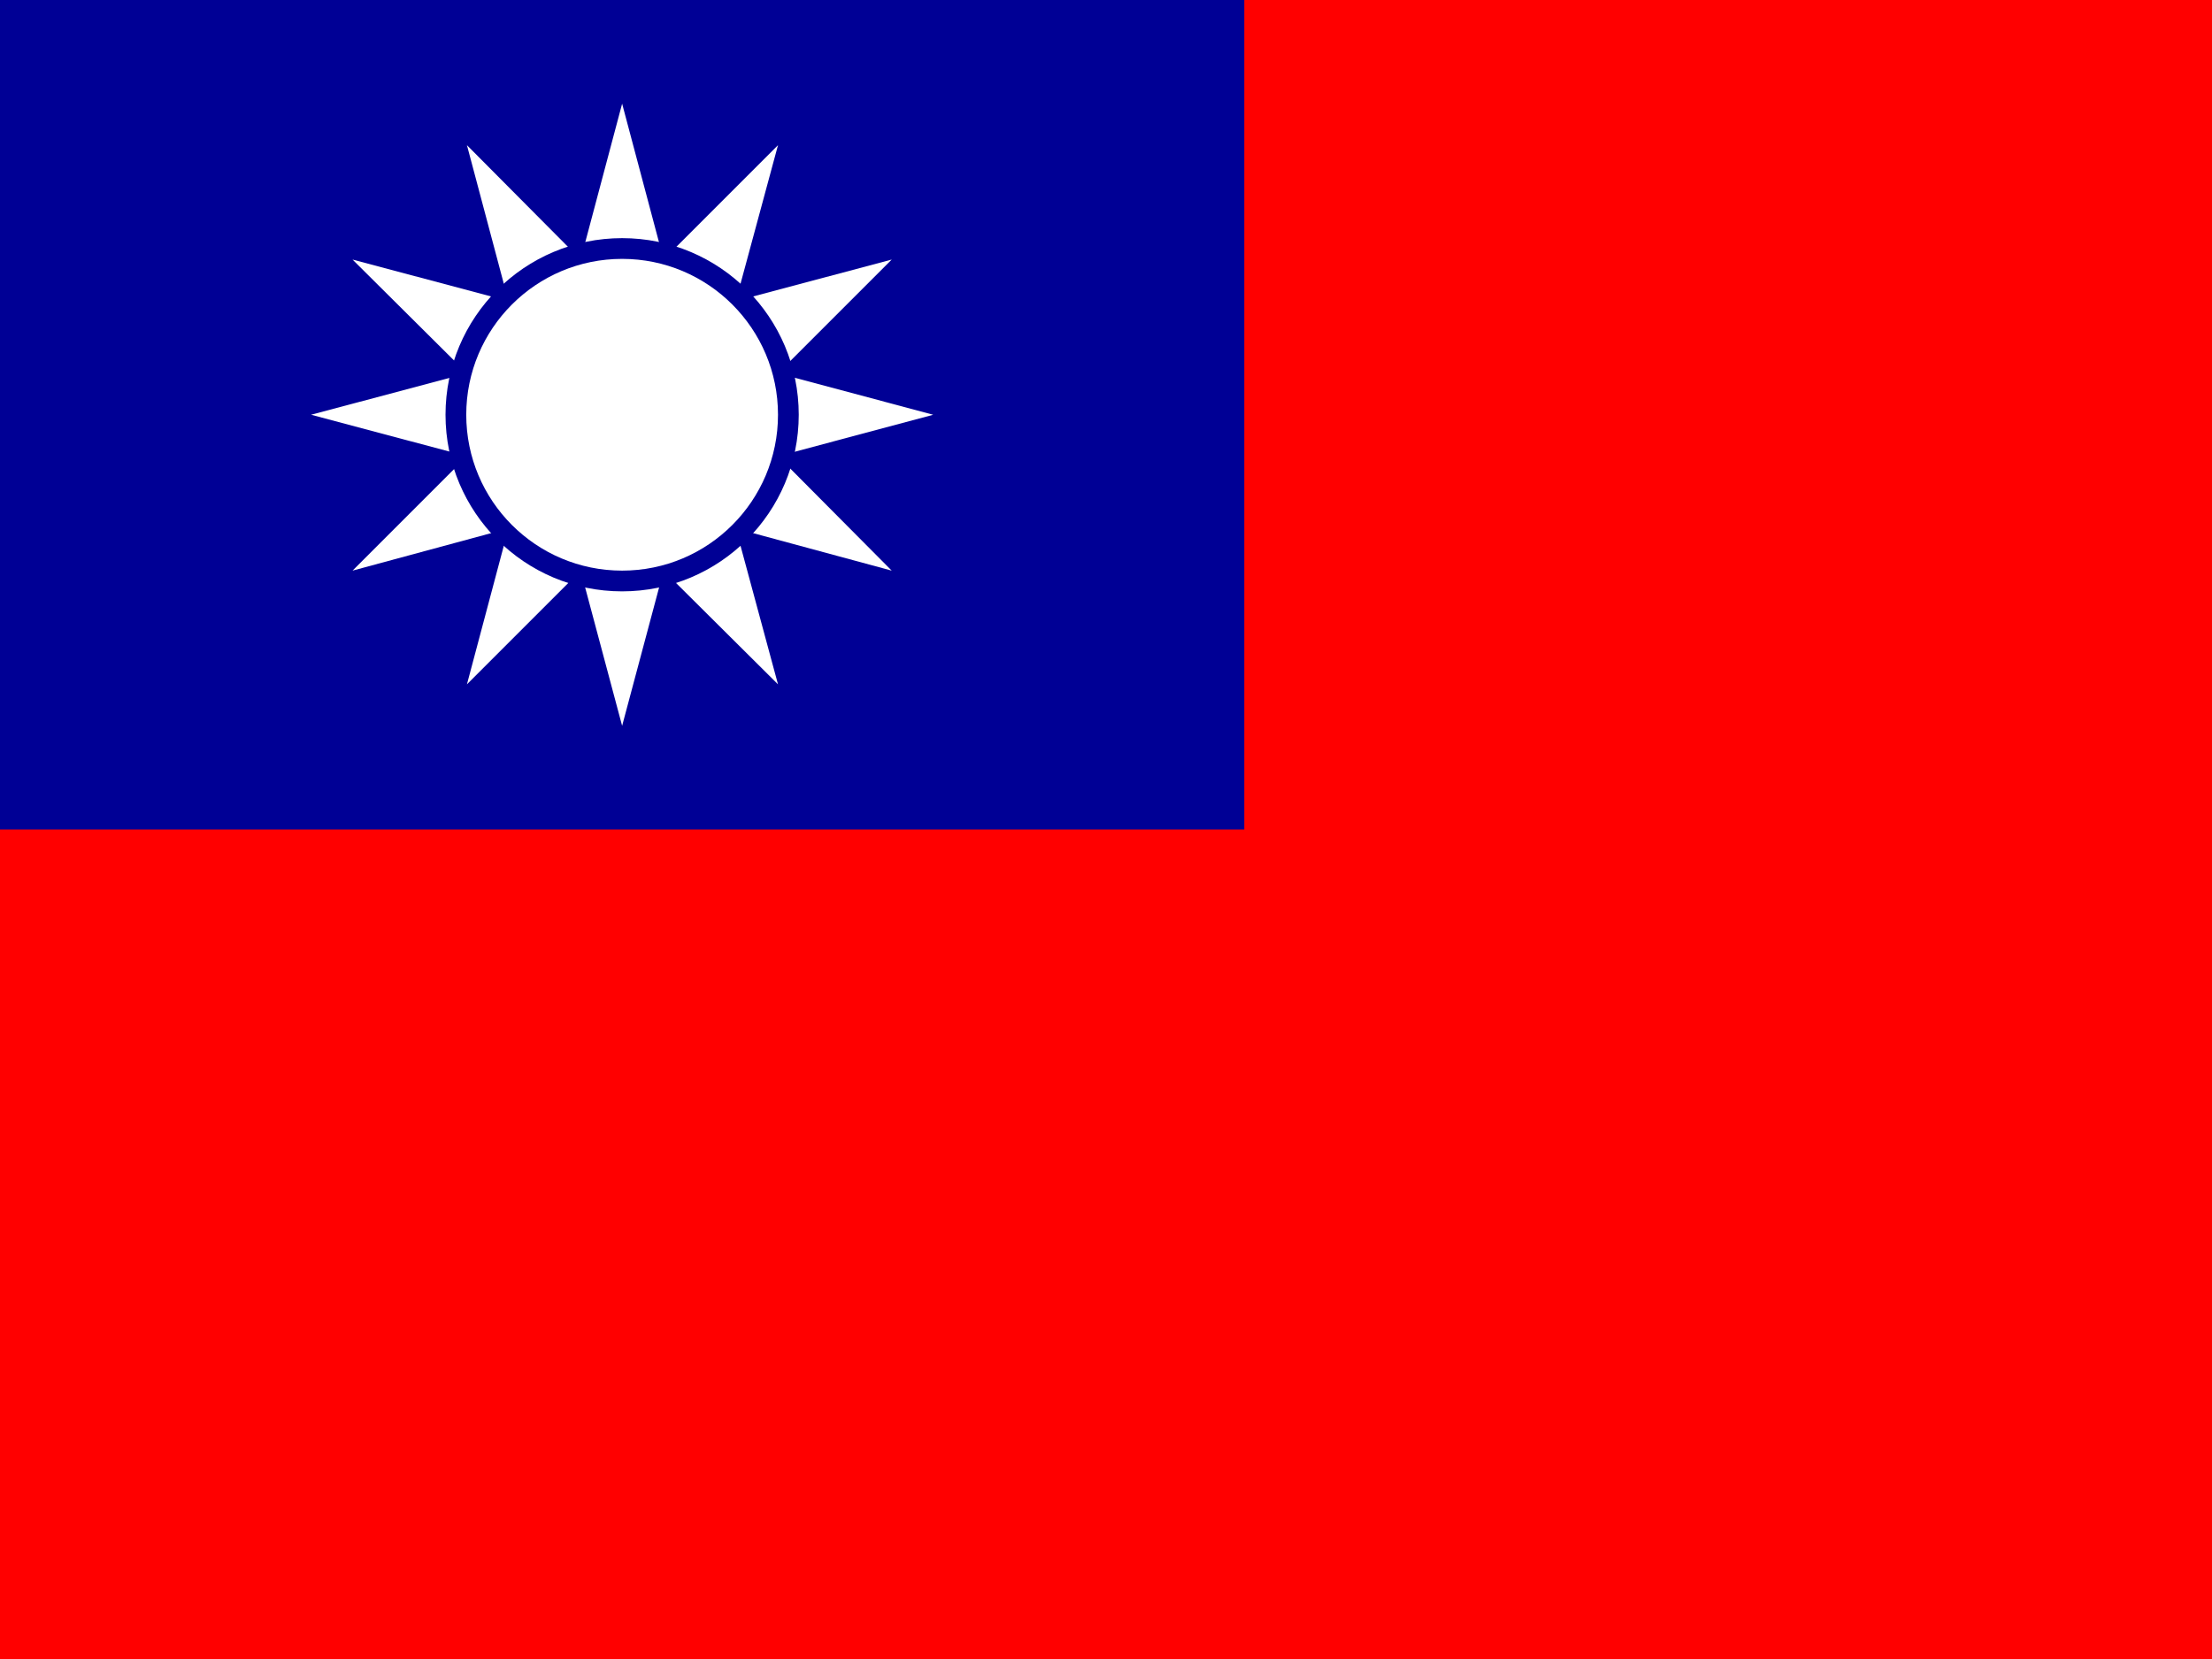
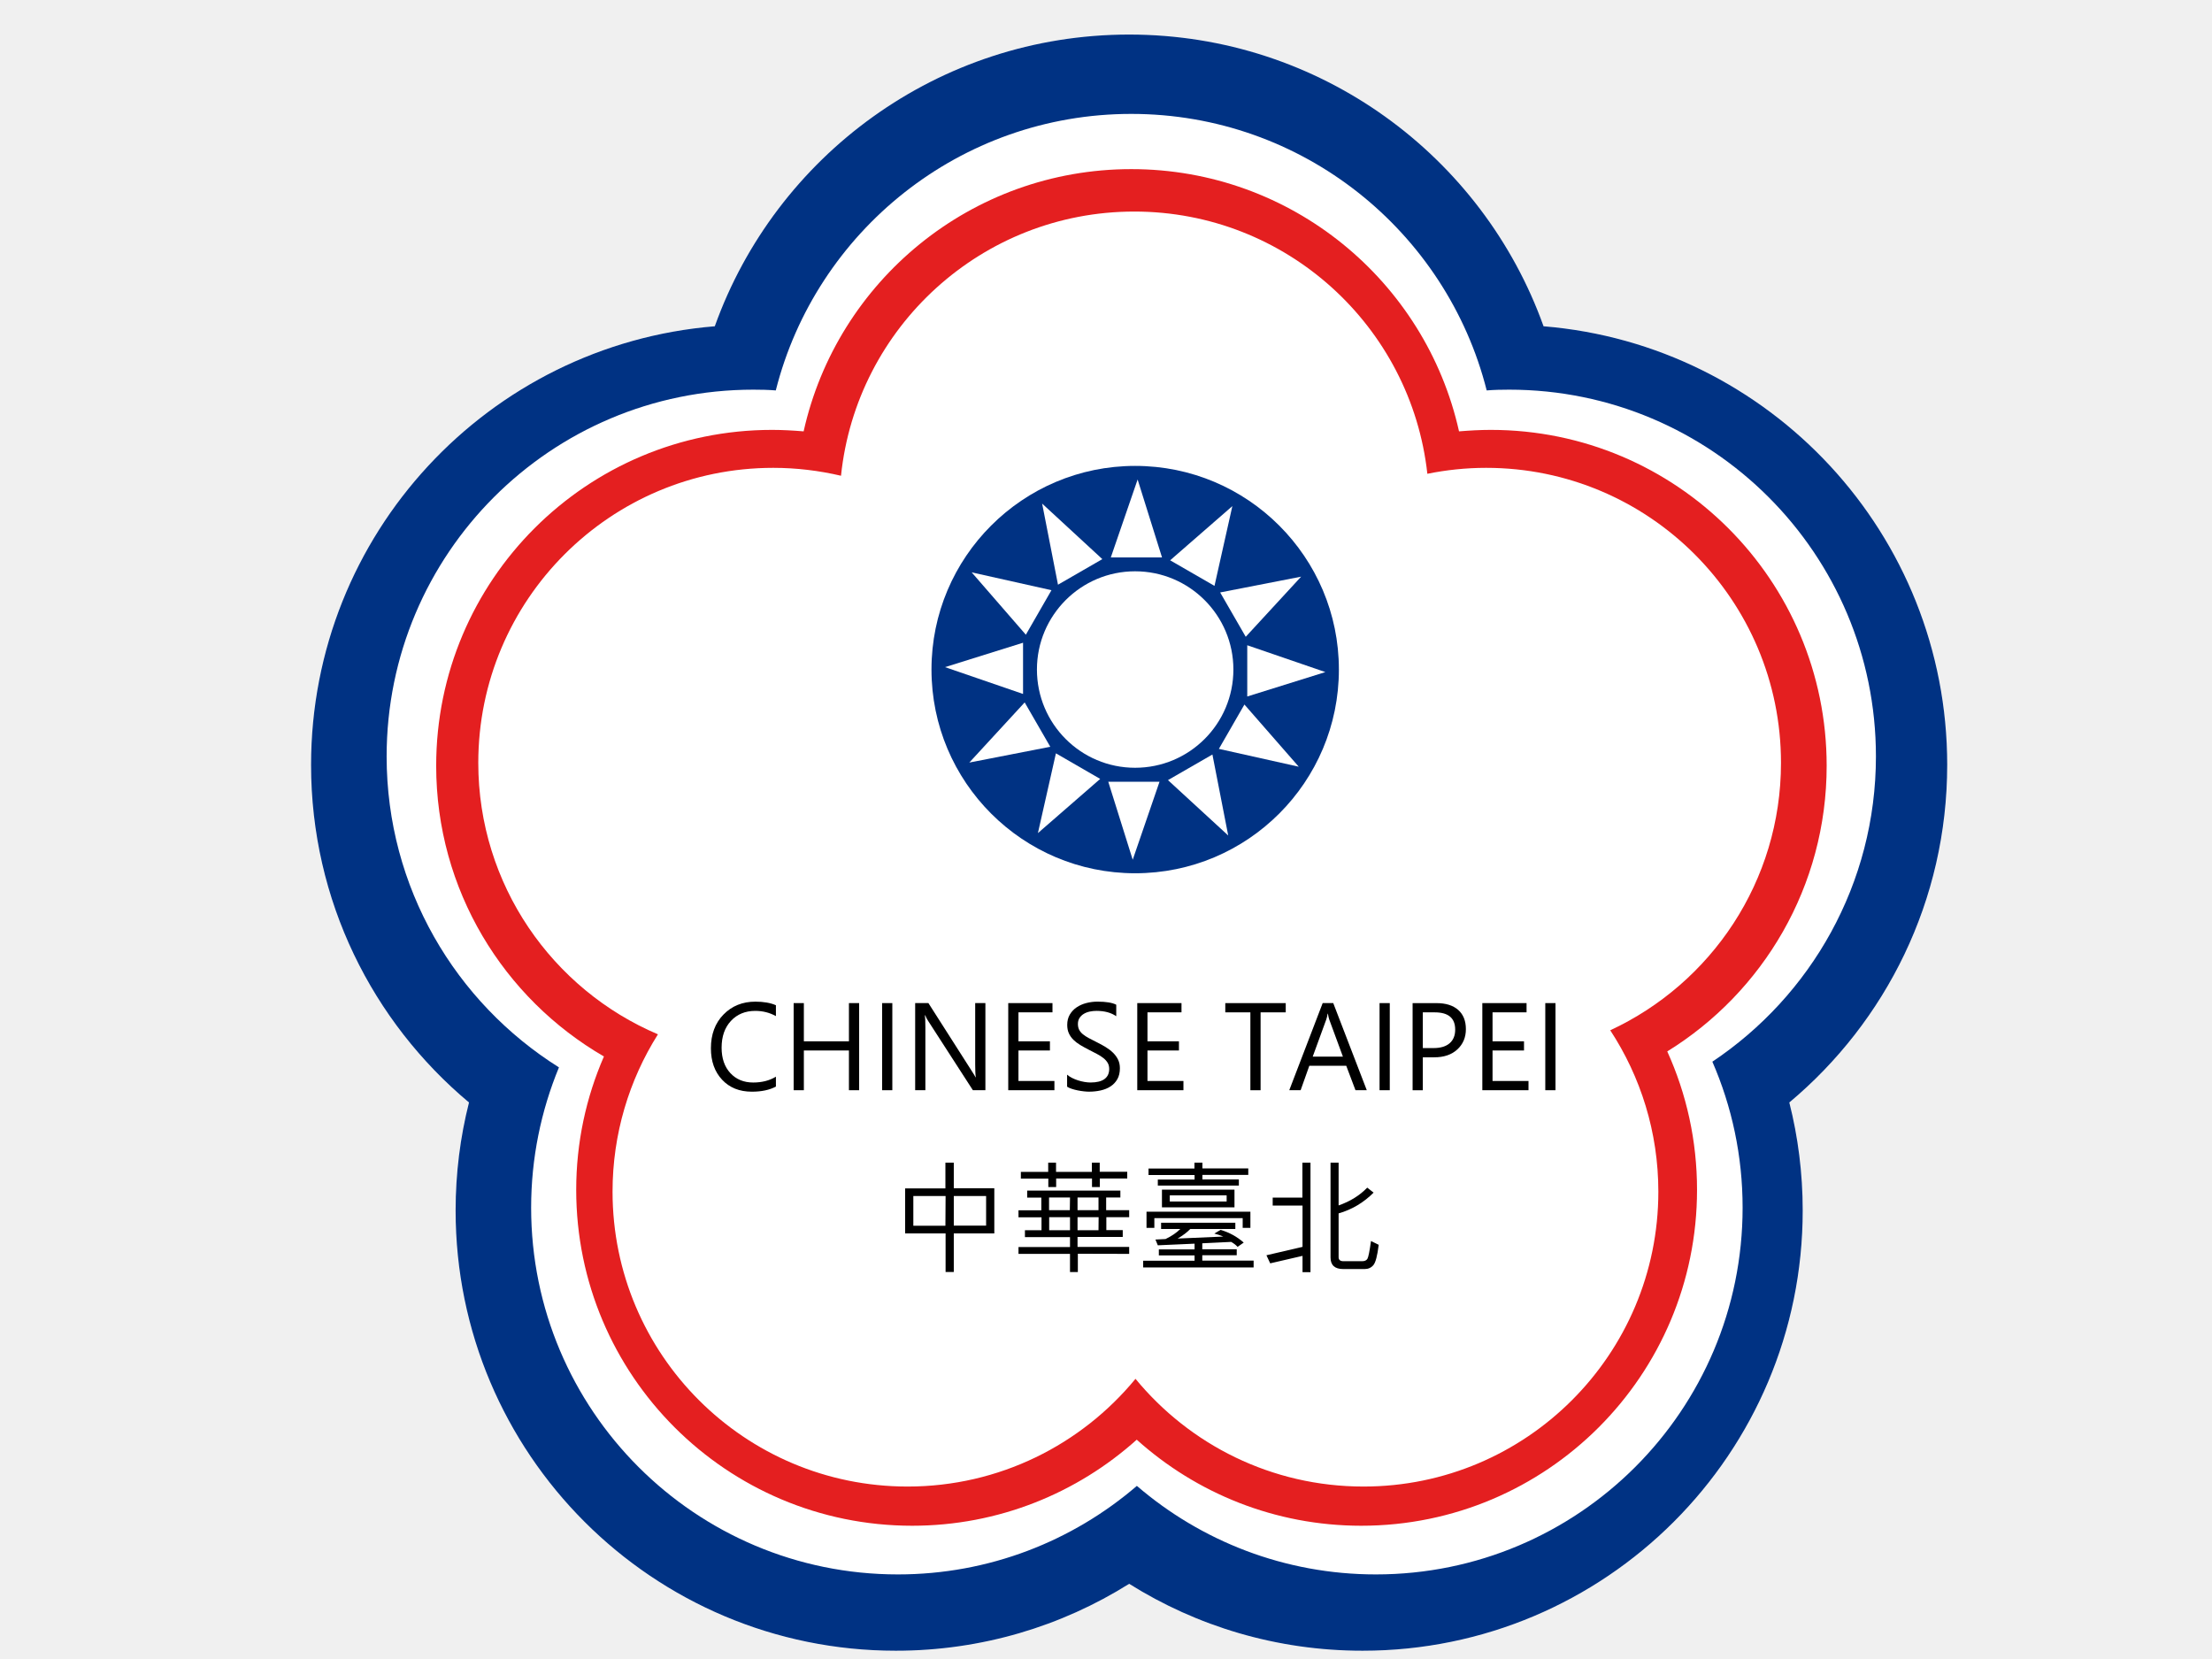
- <svg xmlns="http://www.w3.org/2000/svg" id="flag-icon-css-tw" viewBox="0 0 640 480">
-   <clipPath id="tw-a">
-     <path d="M0 0h640v480H0z" />
-   </clipPath>
-   <g clip-path="url(#tw-a)">
-     <path fill="red" d="M0 0h720v480H0z" />
-     <path fill="#000095" d="M0 0h360v240H0z" />
-     <g fill="#fff">
-       <path d="M154 126.9l-2.5 9.6 9.4 2.6-1.8-7.1zM200.9 132l-1.8 7.1 9.4-2.6-2.5-9.6zM159.1 108l-5.1 5.1 1.9 6.9z" />
-       <path d="M155.9 120l-1.9 6.9 5.1 5.1z" />
-       <path d="M154 113.1l-6.9 6.9 6.9 6.9 1.9-6.9zM168 140.9l5.1 5.1 6.9-1.9zM186.9 146l9.6 2.5 2.6-9.4-7.1 1.8z" />
-       <path d="M192 140.9l7.1-1.8 1.8-7.1zM160.9 139.1l2.6 9.4 9.6-2.5-5.1-5.1zM180 144.1l6.9 1.9 5.1-5.1z" />
-       <path d="M173.1 146l6.9 6.9 6.9-6.9-6.9-1.9zM160.9 100.9l-9.4 2.6 2.5 9.6 5.1-5.1zM159.1 132l1.8 7.1 7.1 1.8zM204.1 120l1.9-6.9-5.1-5.1z" />
-       <path d="M168 99.1l-7.1 1.8-1.8 7.1zM200.9 108l-1.8-7.1-7.1-1.8zM206 126.9l6.9-6.9-6.9-6.9-1.9 6.9z" />
-       <path d="M200.9 108l-8.9-8.9-12-3.2-12 3.2-8.9 8.9-3.2 12 3.2 12 8.9 8.9 12 3.2 12-3.2 8.9-8.9 3.2-12z" />
-       <path d="M200.9 132l5.1-5.1-1.9-6.9zM206 113.1l2.5-9.6-9.4-2.6 1.8 7.1zM199.1 100.9l-2.6-9.4-9.6 2.5 5.1 5.1zM173.1 94l-9.6-2.5-2.6 9.4 7.1-1.8z" />
-       <path d="M180 95.9l-6.9-1.9-5.1 5.1z" />
-       <path d="M186.9 94l-6.9-6.9-6.9 6.9 6.9 1.9z" />
-       <path d="M192 99.1l-5.1-5.1-6.9 1.9zM173.1 146l-9.6 2.5 4.5 16.6 12-12.2zM168 165.1l12 44.9 12-44.9-12-12.2zM160.9 139.1l-9.4-2.6-4.4 16.4 16.4-4.4z" />
-       <path d="M147.1 152.9l-12 45.1 32.9-32.9-4.5-16.6zM135.1 132L102 165.1l45.1-12.2 4.4-16.4z" />
-       <path d="M154 126.9l-6.9-6.9-12 12 16.4 4.5zM154 113.1l-2.5-9.6-16.4 4.5 12 12z" />
-       <path d="M135.1 108L90 120l45.1 12 12-12zM225.1 132l-16.6 4.5 4.4 16.4 45.1 12.2z" />
-       <path d="M199.1 139.1l-2.6 9.4 16.4 4.4-4.4-16.4zM186.9 146l-6.9 6.9 12 12.2 4.5-16.6zM206 126.9l2.5 9.6 16.6-4.5-12.2-12z" />
-       <path d="M192 165.1l33.1 32.9-12.2-45.1-16.4-4.4zM199.1 100.9l9.4 2.6 4.4-16.4-16.4 4.4z" />
-       <path d="M225.1 108L258 75.1l-45.1 12-4.4 16.4zM212.9 87.1L225.1 42 192 75.1l4.5 16.4zM225.1 132l44.9-12-44.9-12-12.2 12z" />
-       <path d="M206 113.1l6.9 6.9 12.2-12-16.6-4.5zM168 75.1L135.1 42l12 45.1 16.4 4.4z" />
-       <path d="M160.9 100.9l2.6-9.4-16.4-4.4 4.4 16.4z" />
-       <path d="M147.1 87.1l-45.1-12 33.1 32.9 16.4-4.5zM186.9 94l9.6-2.5-4.5-16.4-12 12z" />
-       <path d="M192 75.1L180 30l-12 45.1 12 12z" />
-       <path d="M173.1 94l6.9-6.9-12-12-4.5 16.4z" />
+ <svg xmlns="http://www.w3.org/2000/svg" width="640" height="480" xml:space="preserve" version="1.1">
+   <g>
+     <path id="svg_1" fill-rule="evenodd" fill="#ffffff" d="m563.39,221.32c0,-66.792 -51.373,-121.57 -116.79,-126.92c-17.61,-49.223 -64.67,-84.403 -119.9,-84.403c-55.257,0 -102.28,35.181 -119.89,84.403c-65.415,5.346 -116.81,60.123 -116.81,126.92c0,39.217 17.776,74.315 45.695,97.659c-2.536,9.991 -3.873,20.492 -3.873,31.267c0,70.334 57.009,127.36 127.36,127.36c24.805,0 47.955,-7.083 67.522,-19.36c19.568,12.277 42.691,19.36 67.536,19.36c70.32,0 127.34,-57.022 127.34,-127.36c0,-10.774 -1.339,-21.275 -3.874,-31.267c27.906,-23.344 45.681,-58.441 45.681,-97.659l0.003,0z" />
+     <path id="svg_2" fill-rule="evenodd" fill="#003283" d="m328.43,134.8c-32.534,0 -58.923,26.402 -58.923,58.91c0,32.562 26.389,58.952 58.923,58.952c32.563,0 58.952,-26.39 58.952,-58.952c0,-32.508 -26.389,-58.91 -58.952,-58.91zm-0.014,87.339c-15.682,0 -28.4,-12.707 -28.4,-28.43c0,-15.668 12.719,-28.415 28.4,-28.415c15.71,0 28.442,12.746 28.442,28.415c0.001,15.723 -12.732,28.43 -28.442,28.43z" />
+     <path id="svg_3" fill-rule="evenodd" fill="#003283" d="m563.39,221.32c0,-66.792 -51.373,-121.57 -116.79,-126.92c-17.61,-49.223 -64.67,-84.403 -119.9,-84.403c-55.257,0 -102.28,35.181 -119.89,84.403c-65.415,5.346 -116.81,60.123 -116.81,126.92c0,39.217 17.776,74.315 45.695,97.659c-2.536,9.991 -3.873,20.492 -3.873,31.267c0,70.334 57.009,127.36 127.36,127.36c24.805,0 47.955,-7.083 67.522,-19.36c19.568,12.277 42.691,19.36 67.536,19.36c70.32,0 127.34,-57.022 127.34,-127.36c0,-10.774 -1.339,-21.275 -3.874,-31.267c27.906,-23.344 45.681,-58.441 45.681,-97.659l0.003,0zm-67.949,85.864c5.637,12.953 8.75,27.215 8.75,42.234c0,58.621 -47.5,106.11 -106.11,106.11c-26.403,0 -50.587,-9.66 -69.149,-25.617c-18.575,15.957 -42.732,25.617 -69.148,25.617c-58.621,0 -106.11,-47.487 -106.11,-106.11c0,-14.371 2.88,-28.069 8.048,-40.594c-29.931,-18.784 -49.857,-52.035 -49.857,-89.972c0,-58.607 47.486,-106.11 106.09,-106.11c2.205,0 4.354,0.042 6.504,0.221c11.629,-45.985 53.273,-80.007 102.85,-80.007c49.566,0 91.21,34.022 102.84,80.007c2.149,-0.179 4.342,-0.221 6.505,-0.221c58.607,0 106.11,47.5 106.11,106.11c0,36.821 -18.823,69.301 -47.334,88.332l0.011,0z" />
+     <path id="svg_4" fill-rule="evenodd" fill="#e41f20" d="m528.51,221.57c0,-53.702 -43.488,-97.191 -97.19,-97.191c-3.06,0 -6.159,0.179 -9.177,0.427c-9.688,-43.448 -48.479,-75.873 -94.82,-75.873c-46.356,0 -85.134,32.425 -94.808,75.873c-3.004,-0.248 -6.063,-0.427 -9.122,-0.427c-53.702,0 -97.192,43.489 -97.192,97.191c0,35.912 19.499,67.273 48.533,84.101c-5.153,11.85 -8.019,24.846 -8.019,38.583c0,53.701 43.545,97.191 97.205,97.191c24.97,0 47.748,-9.439 64.973,-24.9c17.212,15.461 39.989,24.9 64.96,24.9c53.659,0 97.15,-43.49 97.15,-97.191c0,-14.248 -3.06,-27.808 -8.614,-40.044c27.699,-17.102 46.121,-47.707 46.121,-82.64zm-62.615,76.521c8.792,13.435 13.917,29.462 13.917,46.687c0,47.128 -38.198,85.325 -85.312,85.325c-26.61,0 -50.312,-12.14 -65.965,-31.169c-15.655,19.029 -39.384,31.169 -65.952,31.169c-47.155,0 -85.354,-38.197 -85.354,-85.325c0,-16.716 4.823,-32.342 13.132,-45.516c-30.537,-12.968 -51.979,-43.284 -51.979,-78.547c0,-47.155 38.198,-85.354 85.354,-85.354c6.711,0 13.285,0.812 19.595,2.288c4.438,-42.939 40.734,-76.439 84.858,-76.439c43.917,0 80.089,33.197 84.788,75.873c5.513,-1.116 11.189,-1.722 17.005,-1.722c47.113,0 85.313,38.198 85.313,85.354c0.001,34.272 -20.201,63.817 -49.4,77.376z" />
+     <polygon id="svg_5" fill-rule="evenodd" fill="#ffffff" points="321.39,161.283 336.21,161.283 329.15,138.733 " />
+     <polygon id="svg_6" fill-rule="evenodd" fill="#ffffff" points="306.11,169.173 318.94,161.773 301.52,145.703 " />
+     <polygon id="svg_7" fill-rule="evenodd" fill="#ffffff" points="296.81,183.643 304.22,170.763 281.14,165.603 " />
+     <polygon id="svg_8" fill-rule="evenodd" fill="#ffffff" points="296,200.783 296,185.963 273.43,193.023 " />
+     <polygon id="svg_9" fill-rule="evenodd" fill="#ffffff" points="303.88,216.063 296.47,203.233 280.45,220.633 " />
+     <polygon id="svg_10" fill-rule="evenodd" fill="#ffffff" points="318.32,225.363 305.51,217.963 300.3,241.043 " />
+     <polygon id="svg_11" fill-rule="evenodd" fill="#ffffff" points="335.48,226.193 320.66,226.193 327.73,248.753 " />
+     <polygon id="svg_12" fill-rule="evenodd" fill="#ffffff" points="350.79,218.303 337.93,225.713 355.36,241.733 " />
+     <polygon id="svg_13" fill-rule="evenodd" fill="#ffffff" points="360.05,203.843 352.66,216.673 375.77,221.833 " />
+     <polygon id="svg_14" fill-rule="evenodd" fill="#ffffff" points="360.87,186.693 360.87,201.513 383.47,194.453 " />
+     <polygon id="svg_15" fill-rule="evenodd" fill="#ffffff" points="353.03,171.413 360.43,184.243 376.46,166.843 " />
+     <polygon id="svg_16" fill-rule="evenodd" fill="#ffffff" points="338.56,162.113 351.39,169.513 356.56,146.433 " />
+     <g id="svg_17" transform="matrix(0.090023 0 0 0.090023 -80.42 -66.279)">
+       <path id="svg_18" d="m3387.107,4228.495c-20.698,10.934 -46.471,16.402 -77.322,16.402c-39.833,0 -71.724,-12.822 -95.677,-38.466s-35.928,-59.293 -35.928,-100.948c0,-44.779 13.473,-80.966 40.419,-108.563s61.116,-41.394 102.51,-41.395c26.555,0 48.554,3.84 65.997,11.52l0,34.951c-20.047,-11.195 -42.176,-16.792 -66.388,-16.792c-32.152,0 -58.219,10.739 -78.2,32.218c-19.981,21.478 -29.972,50.181 -29.972,86.109c0,34.105 9.34,61.278 28.02,81.52c18.679,20.242 43.185,30.363 73.515,30.363c28.117,0 52.459,-6.248 73.026,-18.745l-0.001,31.826z" />
+       <path id="svg_19" d="m3654.587,4240.158l-32.803,0l0,-127.698l-144.882,0l0,127.698l-32.803,0l0,-279.999l32.803,0l0,122.821l144.882,0l0,-122.821l32.803,0l0,279.999z" />
+       <path id="svg_20" d="m3761.224,4240.158l-32.803,0l0,-279.999l32.803,0l0,279.999z" />
+       <path id="svg_21" d="m4060.363,4240.158l-40.223,0l-144.104,-223.182c-3.645,-5.597 -6.639,-11.455 -8.982,-17.573l-1.172,0c1.041,5.988 1.562,18.81 1.562,38.466l0,202.288l-32.803,0l0,-279.999l42.566,0l140.194,219.661c5.858,9.112 9.633,15.36 11.325,18.745l0.781,0c-1.302,-8.071 -1.953,-21.804 -1.953,-41.2l0,-197.211l32.803,0l0.006,280.006z" />
+       <path id="svg_22" d="m4282.189,4240.158l-148.392,0l0,-279.999l142.149,0l0,29.679l-109.345,0l0,93.138l101.144,0l0,29.484l-101.144,0l0,98.019l115.59,0l-0.002,29.678z" />
+       <path id="svg_23" d="m4322.956,4228.828l0,-38.661c4.426,3.905 9.73,7.42 15.913,10.544s12.692,5.76 19.526,7.908c6.834,2.148 13.701,3.808 20.6,4.979c6.899,1.172 13.277,1.757 19.136,1.757c20.177,0 35.243,-3.742 45.202,-11.227c9.958,-7.485 14.937,-18.257 14.937,-32.315c-0,-7.55 -1.66,-14.124 -4.979,-19.721c-3.32,-5.597 -7.908,-10.707 -13.766,-15.328c-5.858,-4.621 -12.79,-9.047 -20.795,-13.277c-8.006,-4.23 -16.63,-8.689 -25.872,-13.375c-9.763,-4.946 -18.875,-9.958 -27.336,-15.035c-8.461,-5.077 -15.816,-10.674 -22.064,-16.792s-11.162,-13.05 -14.743,-20.795c-3.58,-7.745 -5.37,-16.824 -5.37,-27.239c0,-12.756 2.799,-23.853 8.396,-33.292c5.597,-9.437 12.952,-17.215 22.064,-23.333c9.112,-6.118 19.493,-10.674 31.143,-13.668c11.65,-2.994 23.529,-4.491 35.634,-4.491c27.597,0 47.708,3.32 60.334,9.958l0,36.904c-16.532,-11.455 -37.749,-17.183 -63.654,-17.183c-7.16,0 -14.319,0.749 -21.478,2.245c-7.16,1.497 -13.538,3.938 -19.136,7.322c-5.597,3.385 -10.153,7.745 -13.668,13.082c-3.515,5.337 -5.272,11.846 -5.272,19.526c0,7.16 1.334,13.343 4.003,18.549c2.668,5.207 6.606,9.958 11.813,14.254c5.207,4.296 11.552,8.461 19.038,12.496c7.485,4.036 16.109,8.461 25.872,13.277c10.023,4.947 19.526,10.154 28.508,15.62c8.982,5.467 16.858,11.52 23.627,18.159c6.769,6.639 12.139,13.994 16.109,22.064c3.97,8.071 5.955,17.313 5.955,27.727c-0,13.798 -2.701,25.482 -8.103,35.049c-5.402,9.568 -12.692,17.345 -21.869,23.333c-9.177,5.988 -19.753,10.316 -31.729,12.985c-11.976,2.668 -24.602,4.003 -37.88,4.003c-4.426,0 -9.893,-0.358 -16.402,-1.074c-6.509,-0.716 -13.147,-1.757 -19.917,-3.124c-6.769,-1.367 -13.18,-3.059 -19.232,-5.077c-6.053,-2.018 -10.902,-4.263 -14.547,-6.736l0.003,0.002z" />
+       <path id="svg_24" d="m4696.851,4240.158l-148.392,0l0,-279.999l142.149,0l0,29.679l-109.345,0l0,93.138l101.144,0l0,29.484l-101.144,0l0,98.019l115.59,0l-0.002,29.678z" />
+       <path id="svg_25" d="m5025.648,3989.895l-80.836,0l0,250.319l-32.803,0l0,-250.319l-80.642,0l0,-29.679l194.279,0l0.002,29.679z" />
+       <path id="svg_26" d="m5286.13,4240.158l-36.318,0l-29.679,-78.494l-118.722,0l-27.922,78.494l-36.513,0l107.392,-279.999l33.975,0l107.788,279.999zm-76.736,-107.978l-43.933,-119.3c-1.432,-3.905 -2.864,-10.153 -4.296,-18.745l-0.781,0c-1.302,7.941 -2.799,14.189 -4.491,18.745l-43.542,119.3l97.043,0z" />
+       <path id="svg_27" d="m5359.999,4240.158l-32.803,0l0,-279.999l32.803,0l0,279.999z" />
+       <path id="svg_28" d="m5466.191,4134.41l0,105.829l-32.803,0l0,-279.999l76.932,0c29.939,0 53.143,7.29 69.609,21.869c16.466,14.579 24.7,35.147 24.7,61.702c-0,26.555 -9.145,48.294 -27.433,65.216c-18.289,16.922 -42.989,25.384 -74.1,25.384l-36.904,-0.001zm0,-144.493l0,114.812l34.366,0c22.649,0 39.93,-5.174 51.841,-15.523c11.91,-10.348 17.866,-24.96 17.866,-43.836c-0,-36.969 -21.869,-55.453 -65.606,-55.453l-38.467,0z" />
+       <path id="svg_29" d="m5805.874,4240.158l-148.392,0l0,-279.999l142.149,0l0,29.679l-109.345,0l0,93.138l101.144,0l0,29.484l-101.144,0l0,98.019l115.59,0l-0.002,29.678z" />
+       <path id="svg_30" d="m5892.627,4240.158l-32.803,0l0,-279.999l32.803,0l0,279.999z" />
+       <path id="svg_31" d="m4089.021,4700.474l-130.241,0l0,123.987l-26.359,0l0,-123.987l-130.041,0l0,-144.682l129.453,0l0,-82.789l26.946,0l0,82.399l130.241,0l0.002,145.072zm-26.359,-25.189l0,-95.09l-103.878,0l0,95.09l103.878,0zm-130.819,0.391l0.585,-95.481l-103.682,0l0,95.481l103.097,0z" />
+       <path id="svg_32" d="m4516.235,4523.857l-88.061,0l0,27.531l-25.189,0l0,-27.531l-115.201,0l0,27.531l-25.189,0l0,-27.141l-88.256,0l0,-21.674l87.867,0l0,-29.484l25.189,0l0,29.484l115.201,0l0,-29.484l25.189,0l0,29.093l88.452,0l-0.001,21.675zm6.248,242.31l-164.998,-0.391l0,58.772l-25.189,0l0,-58.383l-165.576,0l0,-22.064l165.576,0l0,-31.827l-144.882,0l0,-22.064l53.305,0l0,-41.589l-74.003,0l0,-22.455l73.417,0l0,-40.809l-45.495,0l0,-22.65l299.527,0l0,22.259l-45.691,0l0,40.809l74.003,0l0,22.455l-73.417,0l0,41.589l52.72,0l0,21.869l-145.27,0l0,32.022l165.965,0l0.008,22.455zm-98.606,-140.394l0,-40.809l-67.363,0l0,40.809l67.363,0zm-92.162,0l0.585,-40.809l-67.364,0l0,40.809l66.779,0zm92.162,64.435l0.39,-41.98l-67.754,0l0,41.98l67.364,0zm-91.575,0l0,-41.98l-66.973,0l0,41.98l66.973,0z" />
+       <path id="svg_33" d="m4905.237,4512.304l-147.414,0l0,14.645l117.156,0l0,19.721l-260.471,0l0,-19.33l118.134,0l0,-14.645l-148.003,0l0,-20.892l147.614,0l0,-18.745l25.578,0l0,18.354l147.414,0l-0.008,20.892zm-44.323,104.267l-233.135,0l0,-56.82l233.135,0l0,56.82zm-25.189,-18.745l0,-19.721l-182.76,0l0,19.721l182.76,0zm76.345,84.742l-24.797,0l0,-31.241l-283.909,0l0,31.241l-25.189,0l0,-51.939l333.895,0l0,51.939zm10.349,127.109l-354.978,0l0,-21.478l165.187,0l0,-17.183l-114.812,0l0,-19.33l114.812,0l0,-18.354l-118.134,5.272l-7.615,-18.549l32.413,-1.562c19.656,-9.502 35.537,-20.307 47.643,-32.413l-61.897,0l0,-19.917l238.6,0l0,19.917l-144.682,0c-10.414,10.804 -24.017,21.087 -40.809,30.85l146.837,-6.443c-9.243,-3.905 -18.875,-7.094 -28.899,-9.568l20.112,-11.911c27.987,8.201 52.784,21.804 74.394,40.809l-19.721,13.863c-5.077,-5.858 -11.977,-11.195 -20.698,-16.011l-92.747,4.491l0,19.135l110.711,0l0,19.33l-110.711,0l0,17.183l164.998,0l-0.005,21.871z" />
+       <path id="svg_34" d="m5324.453,4737.019c-4.296,35.017 -9.991,56.755 -17.085,65.216c-7.095,8.461 -16.5,12.692 -28.214,12.692l-68.731,0c-27.206,0 -40.809,-12.431 -40.809,-37.294l0,-304.604l25.969,0l0,137.462c37.358,-13.147 68.014,-32.218 91.966,-57.211l20.502,16.011c-32.283,32.283 -69.773,54.542 -112.469,66.778l0,140.783c-0,8.591 5.207,12.887 15.62,12.887l59.944,0c8.07,0 13.701,-2.506 16.89,-7.517c3.189,-5.012 7.061,-24.114 11.618,-57.308l24.797,12.105zm-219.272,87.867l-25.578,0l0,-52.329l-103.878,24.017l-12.105,-25.969l115.979,-26.946l0,-132.774l-95.872,0l0,-25.578l95.481,0l0,-112.269l25.969,0l0.004,351.848z" />
    </g>
-     <circle cx="180" cy="120" r="51.1" fill="#000095" />
-     <circle cx="180" cy="120" r="45.1" fill="#fff" />
  </g>
</svg>
